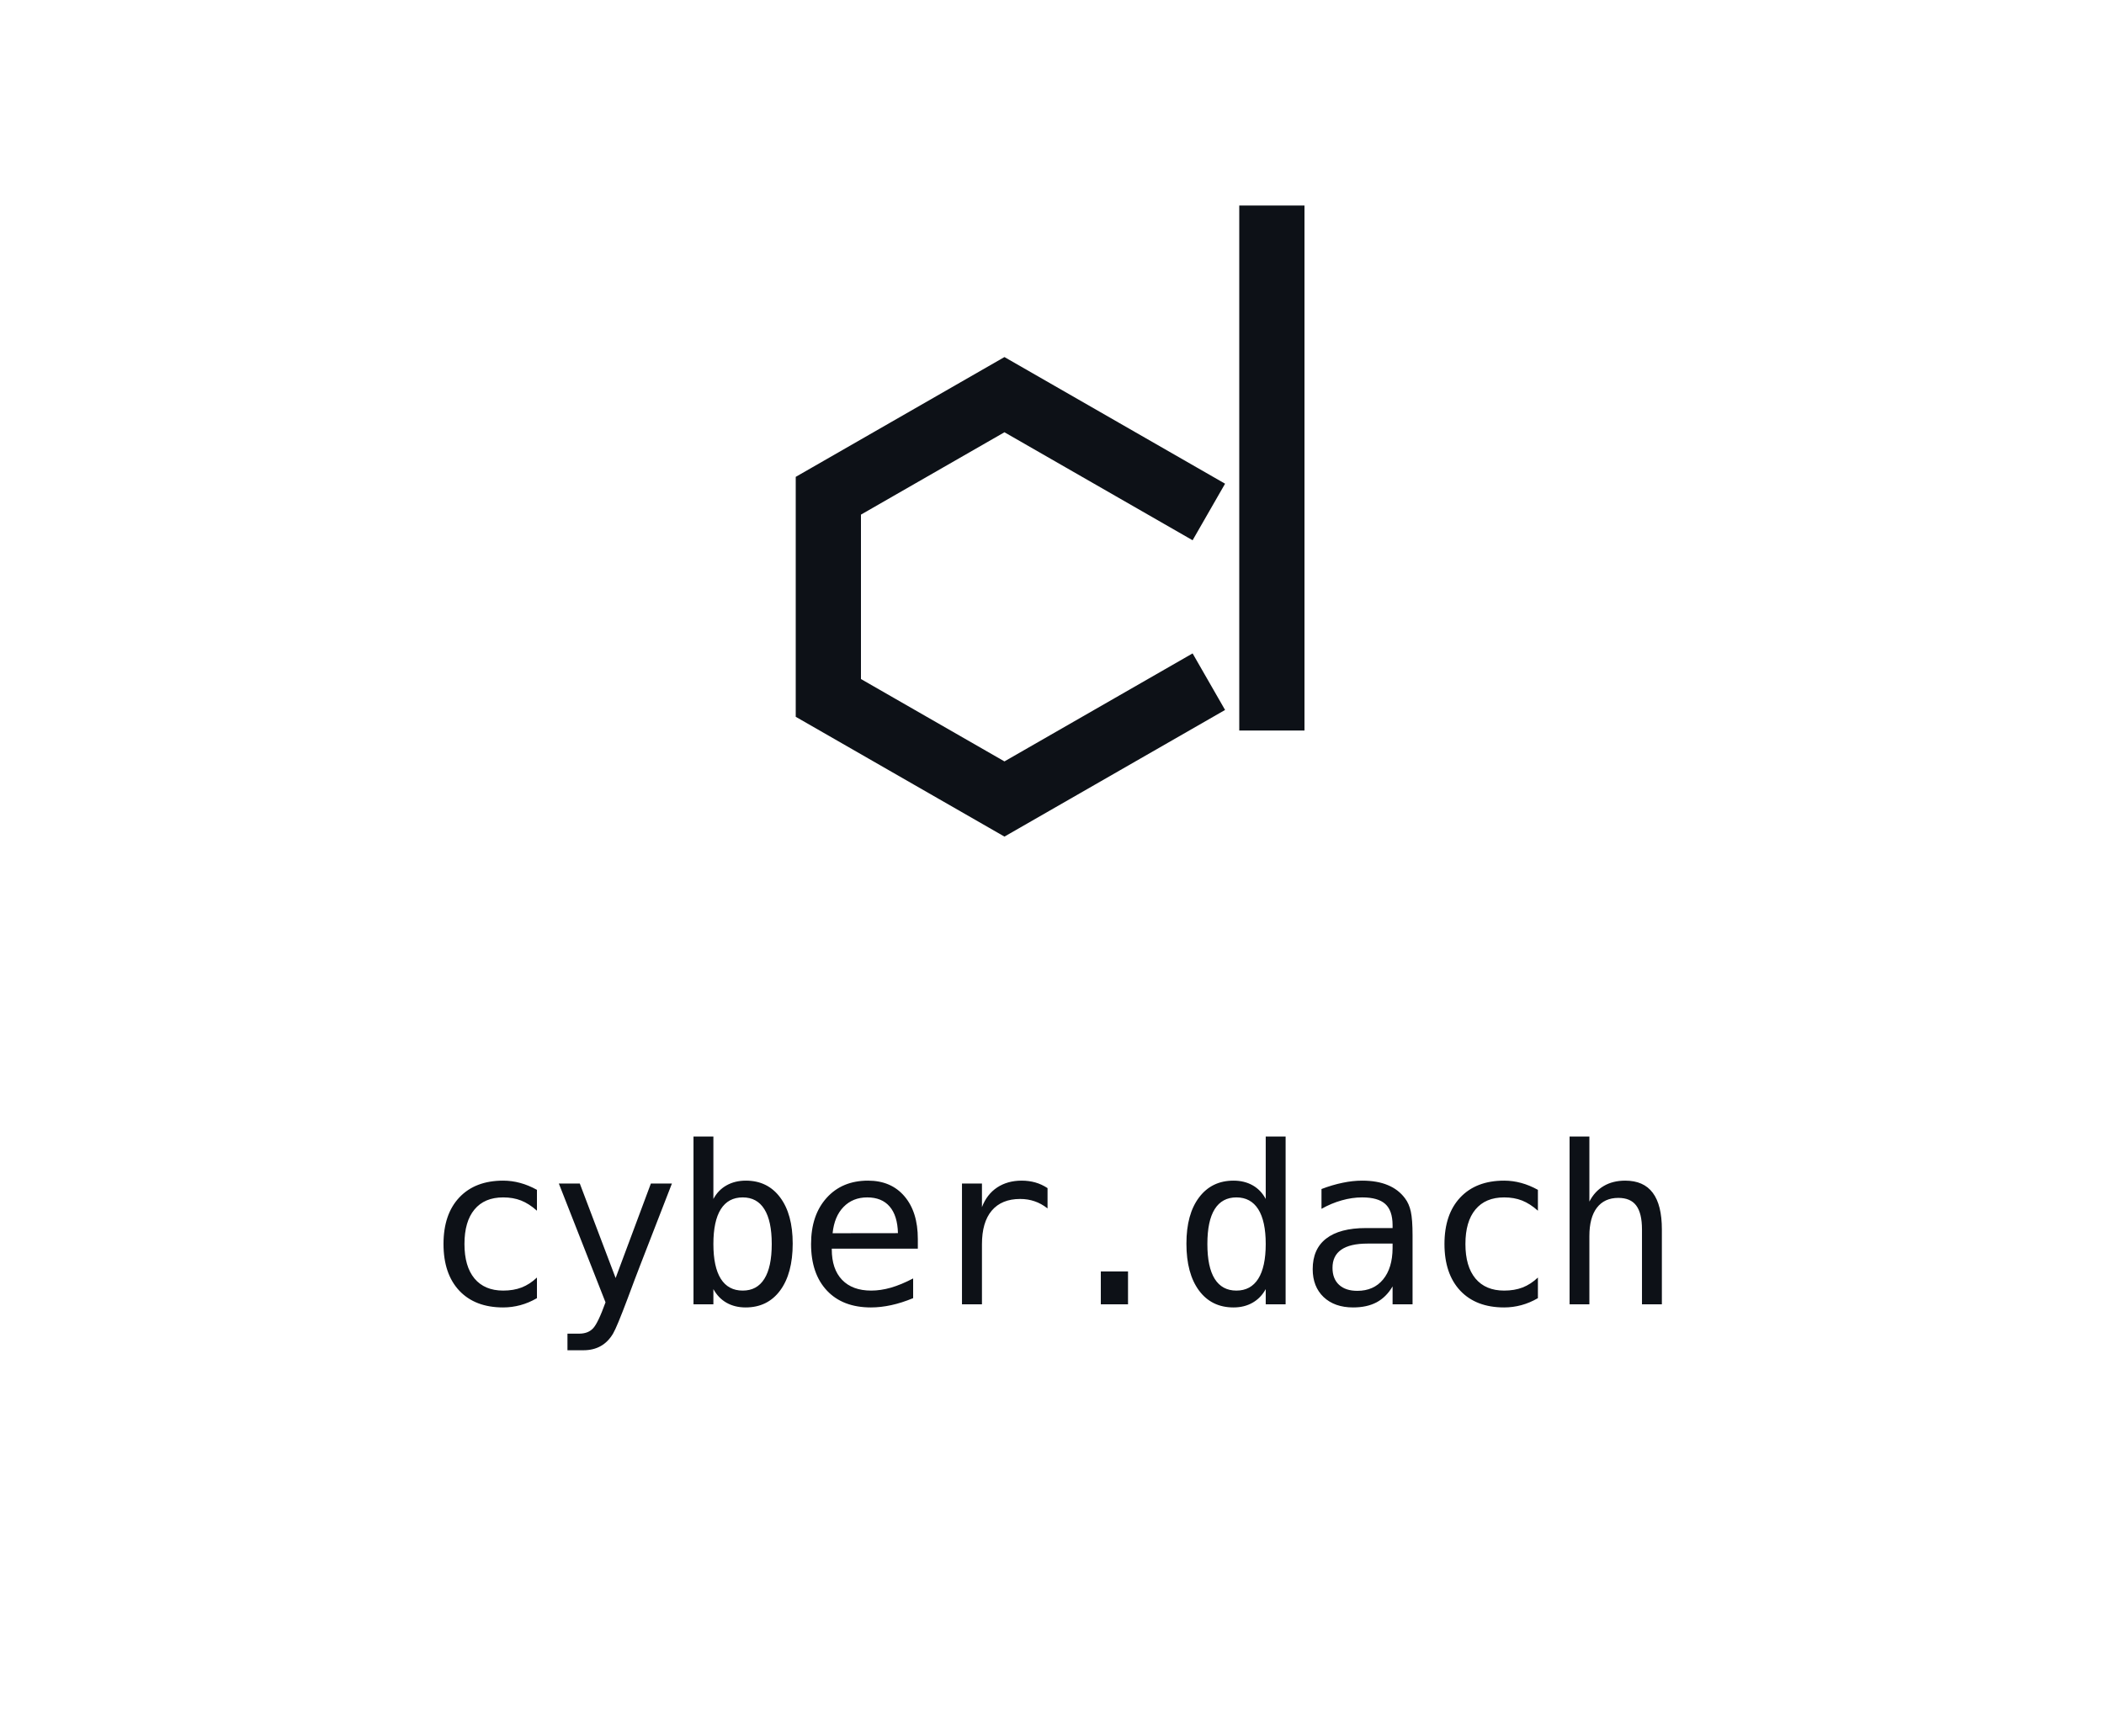
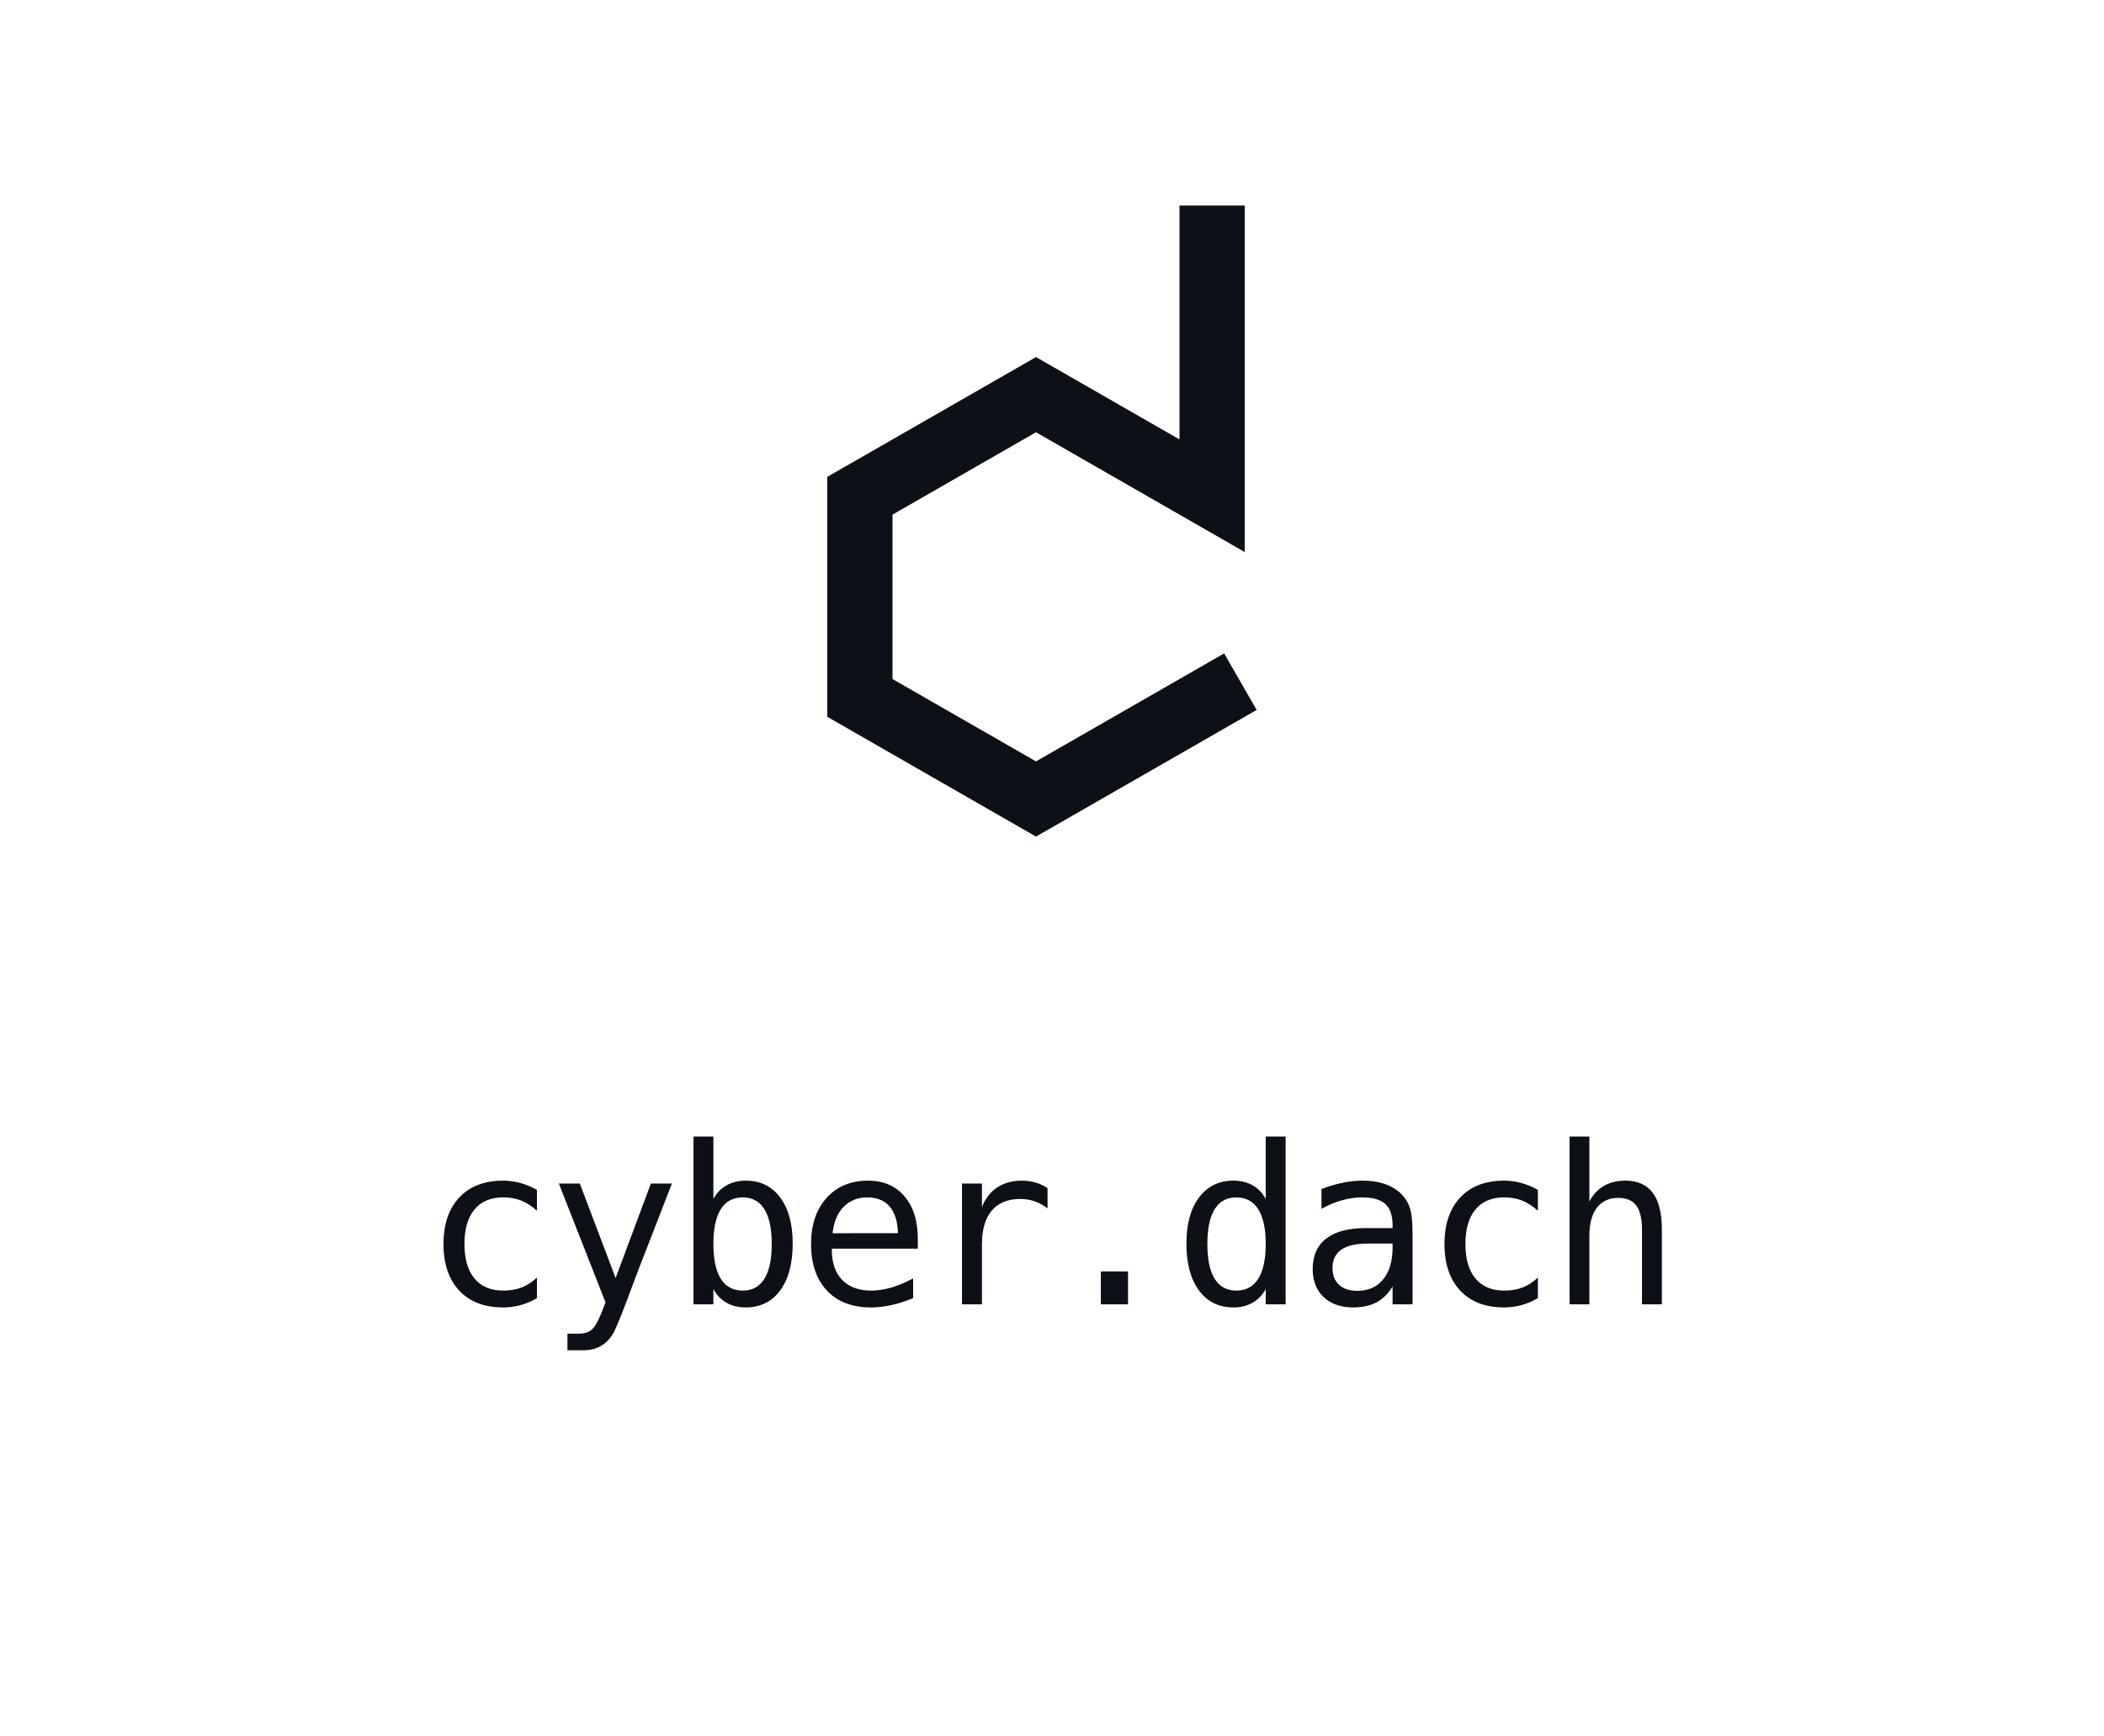
<svg xmlns="http://www.w3.org/2000/svg" viewBox="0 0 400 330" role="img" aria-label="cyber.dach">
-   <g transform="translate(124,18) scale(0.62)" fill="none" stroke="#0d1117" stroke-width="20" stroke-linejoin="miter" stroke-linecap="square">
-     <path d="M162 123 L108 92 L54 123 L54 185 L108 216 L162 185" />
-     <path d="M190 44 V185" />
-   </g>
+   <path transform="translate(130,18) scale(0.62)" d="M162 185 L108 216 L54 185 L54 123 L108 92 L162 123 V44" fill="none" stroke="#0d1117" stroke-width="20" stroke-linejoin="miter" stroke-linecap="square" />
  <text x="200" y="248" fill="#0d1117" font-family="'IBM Plex Mono', Menlo, monospace" font-size="42" letter-spacing="-1.5" text-anchor="middle">cyber.dach</text>
</svg>
